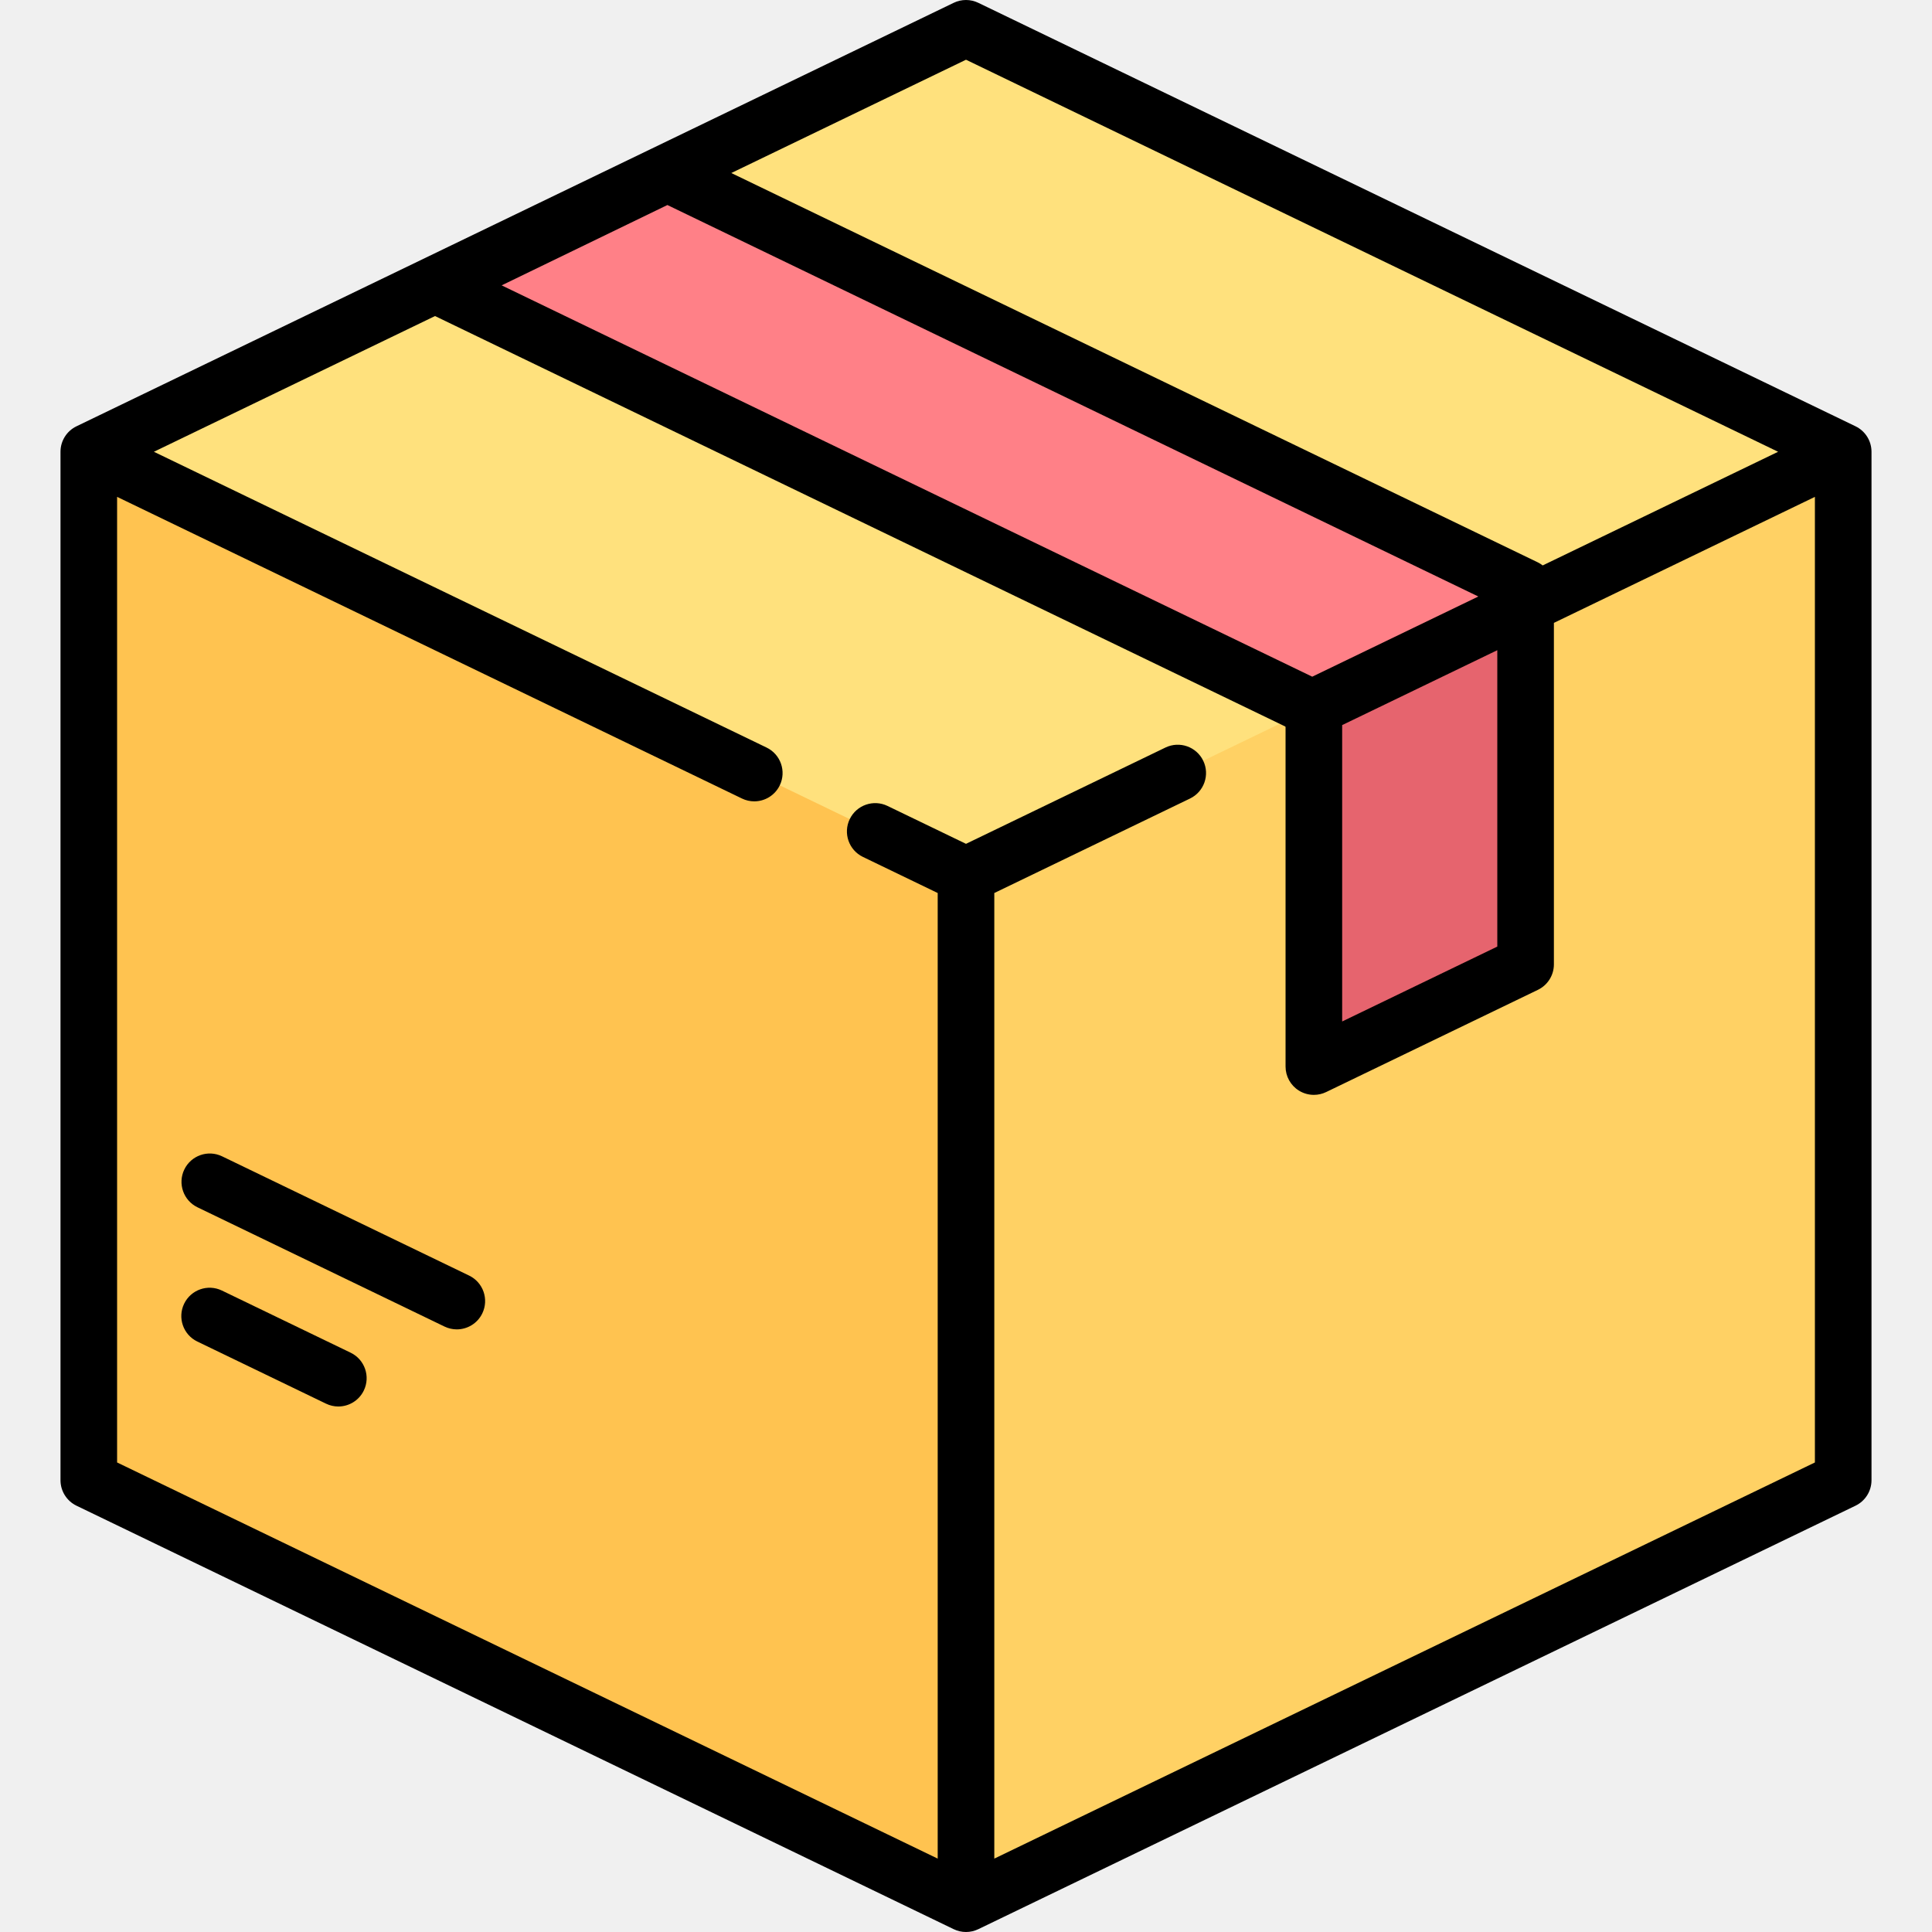
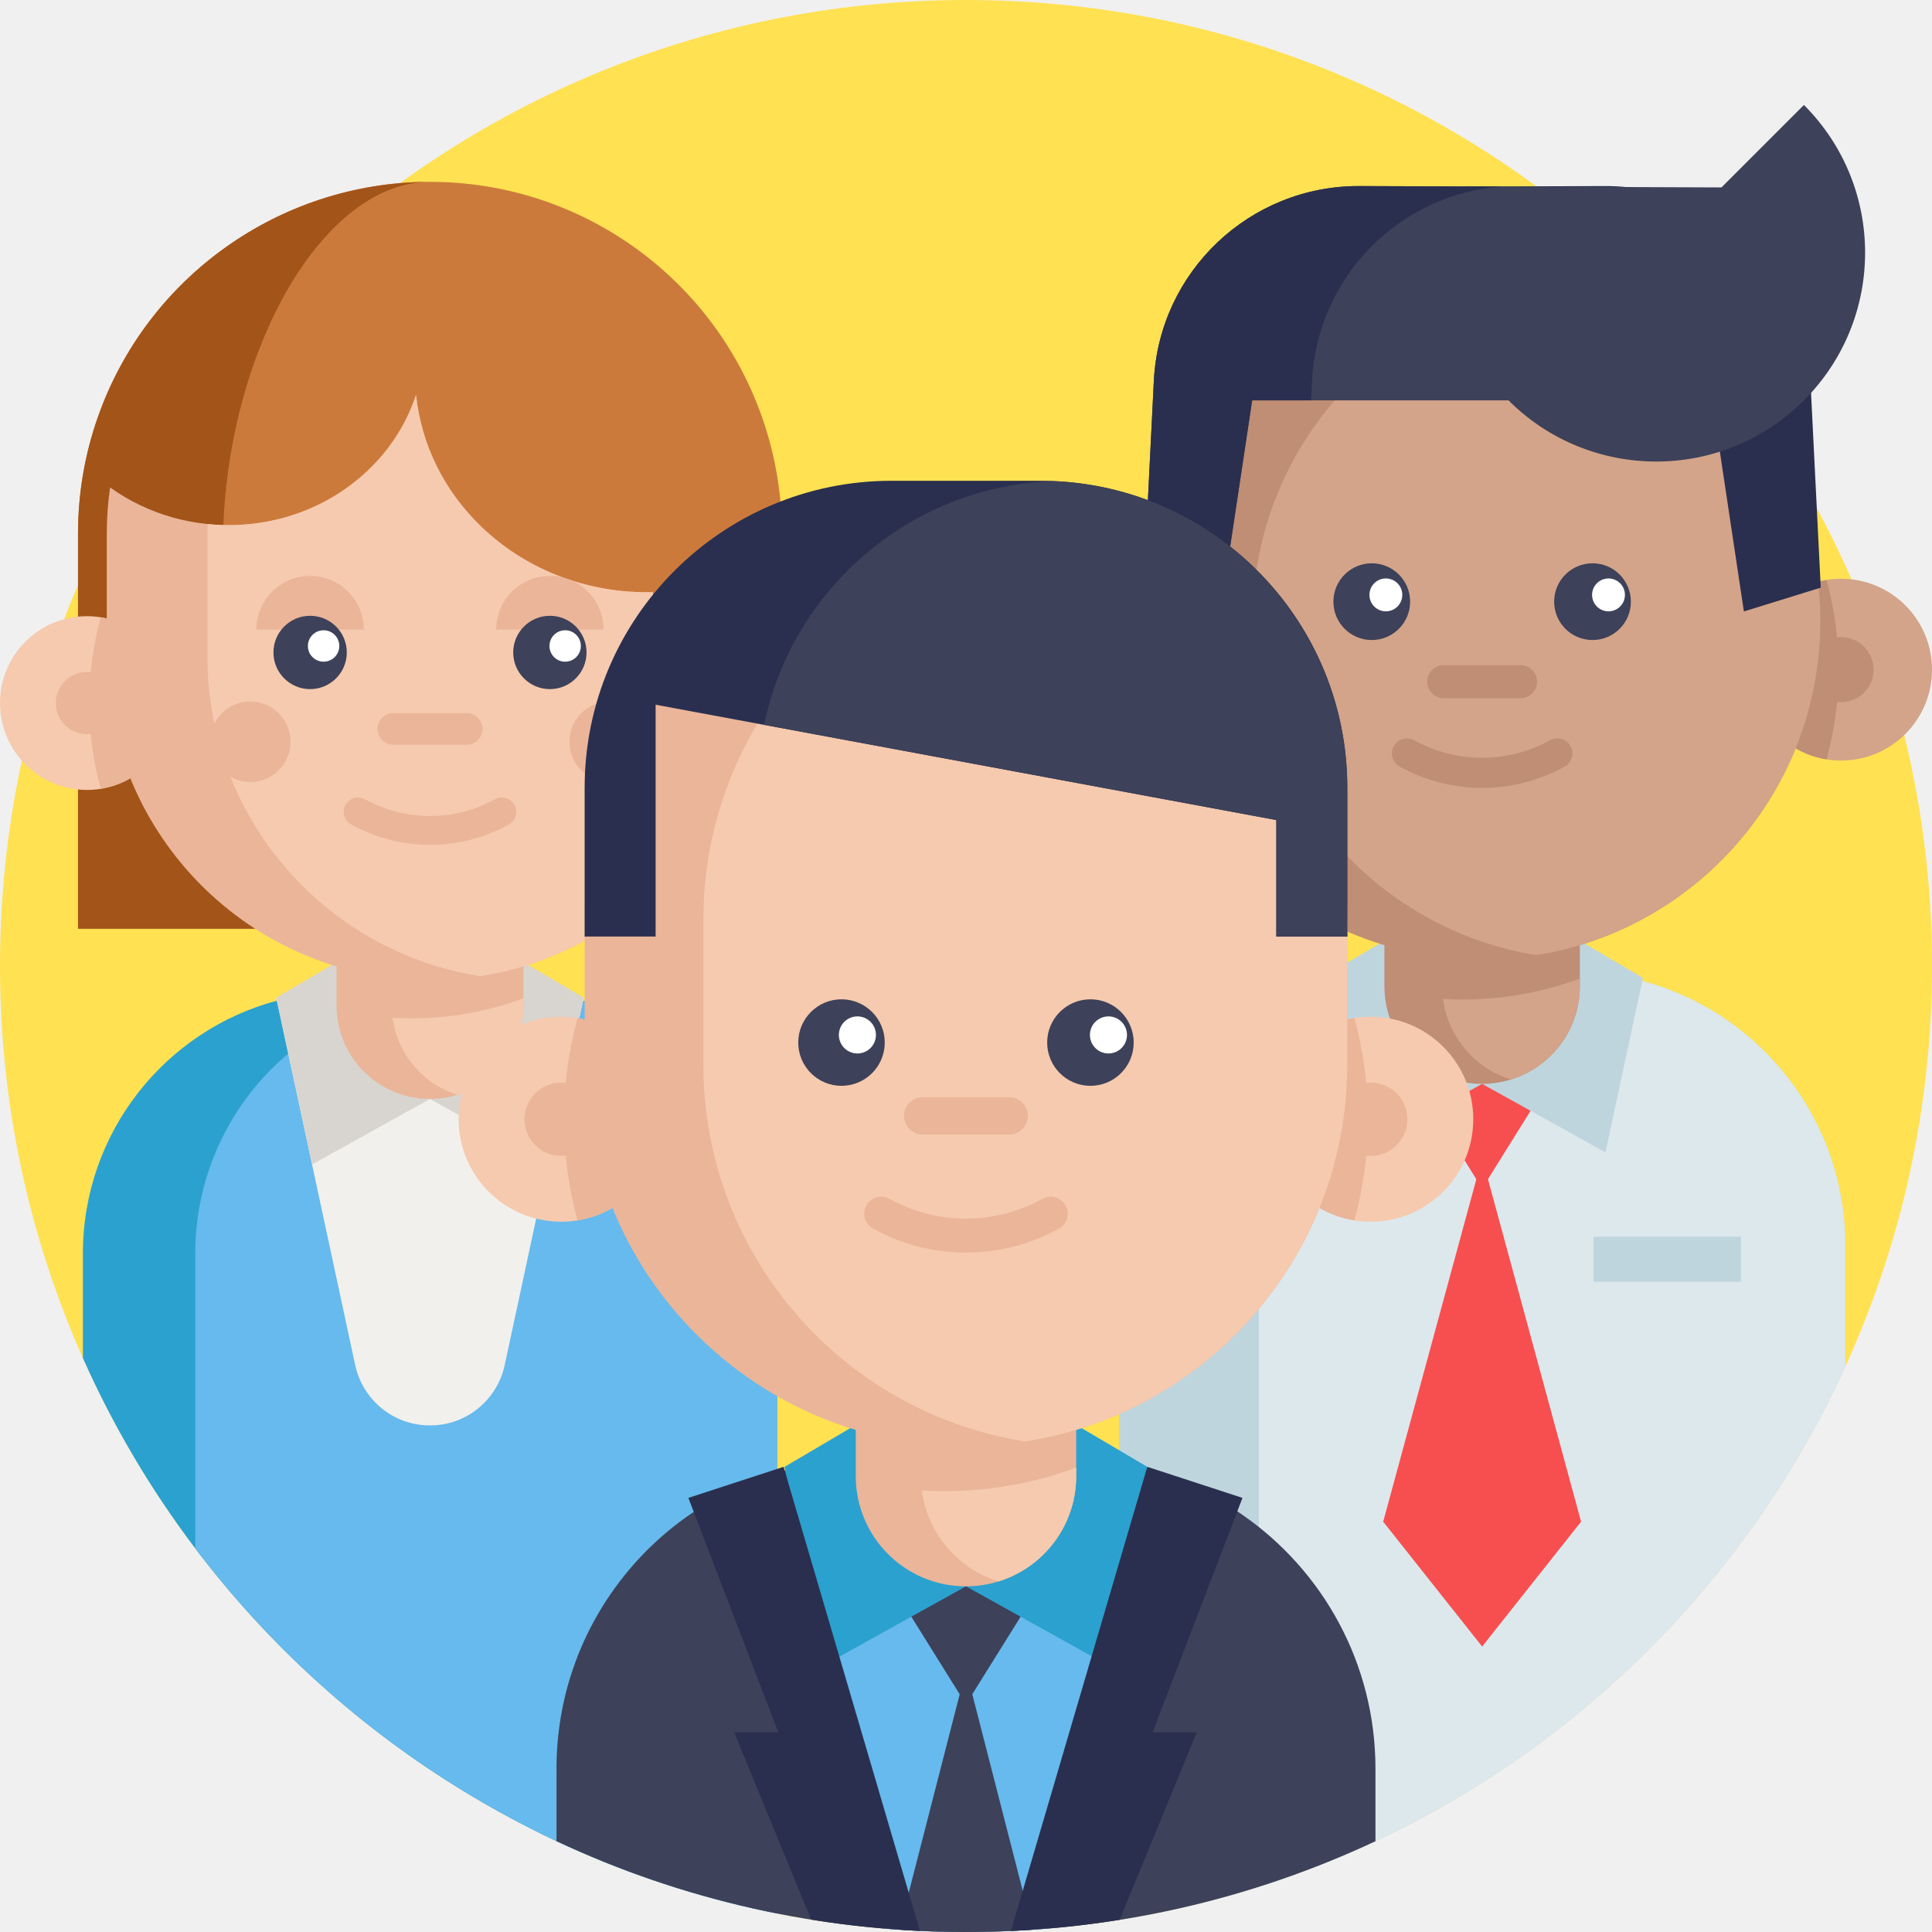
- <svg xmlns="http://www.w3.org/2000/svg" version="1.1" id="Capa_1" x="0px" y="0px" viewBox="0 0 512 512" style="enable-background:new 0 0 512 512;" xml:space="preserve">
-   <path style="fill:#FFE17D;" d="M249.03,10.865L28.063,117.537c-2.77,1.337-4.531,4.143-4.531,7.219v262.485  c0,3.076,1.761,5.881,4.531,7.219L249.03,501.135c4.404,2.126,9.536,2.126,13.94,0l220.967-106.674  c2.77-1.337,4.531-4.143,4.531-7.219V124.757c0-3.076-1.761-5.881-4.531-7.219L262.97,10.865  C258.566,8.739,253.434,8.739,249.03,10.865z" />
-   <path style="fill:#FFC350;" d="M24.865,120.368c-0.843,1.283-1.333,2.793-1.333,4.388v262.485c0,3.077,1.761,5.881,4.531,7.219  L249.03,501.135c2.202,1.063,4.586,1.595,6.97,1.595V231.951L24.865,120.368z" />
-   <path style="fill:#FFD164;" d="M487.135,120.368c0.843,1.283,1.333,2.793,1.333,4.388v262.485c0,3.077-1.761,5.881-4.531,7.219  L262.97,501.135c-2.202,1.063-4.586,1.595-6.97,1.595V231.951L487.135,120.368z" />
-   <polygon style="fill:#FF8087;" points="408.807,158.052 176.86,46 115.718,75.636 348.185,187.863 " />
-   <path style="fill:#E6646E;" d="M348.185,187.863v86.94c0,2.955,3.089,4.894,5.751,3.609l50.34-24.302  c2.771-1.337,4.531-4.143,4.531-7.219v-88.839L348.185,187.863z" />
-   <path d="M491.729,112.97L259.261,0.746c-2.061-0.994-4.461-0.994-6.521,0L20.271,112.97c-2.592,1.251-4.239,3.876-4.239,6.754  v272.549c0,2.878,1.647,5.503,4.239,6.754l232.468,112.226c1.03,0.497,2.146,0.746,3.261,0.746s2.23-0.249,3.261-0.746  l232.468-112.226c2.592-1.251,4.239-3.876,4.239-6.754V119.725C495.968,116.846,494.32,114.222,491.729,112.97z M256,15.828  l215.217,103.897l-62.387,30.118c-0.395-0.301-0.812-0.579-1.27-0.8L193.805,45.853L256,15.828z M176.867,54.333l214.904,103.746  l-44.015,21.249L132.941,75.623L176.867,54.333z M355.686,192.156l41.113-19.848v78.546l-41.113,19.848V192.156z M263.5,492.551  V236.658l51.873-25.042c3.73-1.801,5.294-6.284,3.493-10.015c-1.801-3.729-6.284-5.295-10.015-3.493L256,223.623l-20.796-10.04  c-3.731-1.803-8.214-0.237-10.015,3.493s-0.237,8.214,3.493,10.015l19.818,9.567v255.892L31.032,387.566V131.673l165.6,79.945  c1.051,0.508,2.162,0.748,3.255,0.748c2.788,0,5.466-1.562,6.759-4.241c1.801-3.73,0.237-8.214-3.493-10.015l-162.37-78.386  l74.505-35.968L340.582,192.52c0.033,0.046,0.07,0.087,0.104,0.132v89.999c0,2.581,1.327,4.98,3.513,6.353  c1.214,0.762,2.599,1.147,3.988,1.147c1.112,0,2.227-0.247,3.26-0.746l56.113-27.089c2.592-1.251,4.239-3.875,4.239-6.754v-90.495  l69.169-33.392v255.893L263.5,492.551z" />
-   <path d="M92.926,358.48l-34.115-16.469c-3.732-1.803-8.214-0.237-10.015,3.493s-0.237,8.214,3.493,10.015l34.115,16.469  c1.051,0.508,2.162,0.748,3.255,0.748c2.788,0,5.466-1.562,6.759-4.241C98.22,364.764,96.656,360.281,92.926,358.48z" />
-   <path d="M124.323,338.042l-65.465-31.604c-3.731-1.801-8.214-0.237-10.015,3.494c-1.8,3.73-0.236,8.214,3.494,10.015l65.465,31.604  c1.051,0.507,2.162,0.748,3.255,0.748c2.788,0,5.466-1.562,6.759-4.241C129.617,344.327,128.053,339.842,124.323,338.042z" />
+ <svg xmlns="http://www.w3.org/2000/svg" height="512pt" viewBox="0 0 512 512" width="512pt">
+   <path d="m512 256c0 37.867-8.223 73.812-22.977 106.152-25.223 55.285-69.539 100.016-124.512 125.785-9.957 4.66-20.27 8.703-30.887 12.066-11.941 3.816-24.262 6.75-36.906 8.766-.051.012-.113.023-.168.023-6.203.992-12.465 1.754-18.805 2.289-1.352.113-2.707.219-4.066.312-1.914.125-3.836.238-5.77.324-3.949.188-7.918.281-11.91.281-4.098 0-8.16-.094-12.203-.293-1.828-.082-3.66-.188-5.488-.324-1.367-.094-2.727-.188-4.086-.301-6.488-.543-12.914-1.34-19.254-2.363-3.031-.492-6.051-1.023-9.039-1.621-12.969-2.57-25.57-6.109-37.742-10.562-7.055-2.57-13.961-5.445-20.711-8.609-2.297-1.078-4.586-2.195-6.855-3.355-5.828-2.945-11.523-6.113-17.082-9.488-27.848-16.863-52.215-38.891-71.797-64.75-11.754-15.527-21.773-32.434-29.777-50.449-14.117-31.742-21.965-66.895-21.965-103.883 0-141.387 114.613-256 256-256s256 114.613 256 256zm0 0" fill="#ffe152" />
+   <path d="m205.93 332.215v174.883c-12.969-2.57-25.57-6.109-37.742-10.562-7.055-2.57-13.961-5.445-20.711-8.609-2.297-1.078-4.586-2.195-6.855-3.355-5.828-2.945-11.523-6.113-17.082-9.488-27.848-16.863-52.215-38.891-71.797-64.75-11.754-15.527-21.773-32.434-29.777-50.449v-27.668c0-32.098 21.797-59.109 51.398-67.02 1.086-.293 2.172-.566 3.281-.793 2.934-.648 5.953-1.09 9.027-1.34 1.871-.145 3.762-.23 5.672-.23h45.191c5.047 0 9.969.535 14.715 1.57.27.051.543.113.812.176.797.18 1.602.375 2.383.586.023.012.043.012.062.02 7.816 2.09 15.078 5.508 21.547 10 18.055 12.527 29.875 33.395 29.875 57.031zm0 0" fill="#2ba1cf" />
+   <path d="m205.93 332.215v174.883c-12.969-2.57-25.57-6.109-37.742-10.562-7.055-2.57-13.961-5.445-20.711-8.609-2.297-1.078-4.586-2.195-6.855-3.355-5.828-2.945-11.523-6.113-17.082-9.488-27.848-16.863-52.215-38.891-71.797-64.75v-78.117c0-32.098 21.797-59.109 51.398-67.02 1.09-.293 2.176-.566 3.281-.793 2.938-.648 5.957-1.09 9.027-1.34 1.871-.145 3.762-.23 5.676-.23h15.41c5.047 0 9.969.535 14.715 1.57.27.051.543.113.812.176.797.18 1.602.375 2.383.586.023.012.043.012.062.02 7.816 2.09 15.078 5.508 21.547 10 18.055 12.527 29.875 33.395 29.875 57.031zm0 0" fill="#66baed" />
+   <path d="m154.68 264.398-.164.785-20.758 96.543c-1.992 9.277-10.156 16.004-19.641 16.012-.059 0-.113 0-.168 0-.062 0-.121 0-.184 0-9.488-.008-17.648-6.734-19.641-16.012l-20.758-96.535-.164-.793zm0 0" fill="#f2f0ec" />
+   <path d="m113.941 291.238-31.238 17.359-9.5-44.199 19.41-11.43" fill="#d8d5d0" />
+   <path d="m113.941 291.238 31.238 17.359 9.5-44.199-19.41-11.43" fill="#d8d5d0" />
+   <path d="m20.676 246.109v-104.641c0-10.633 1.773-21.051 5.273-30.965 13.098-37.266 48.461-62.312 87.996-62.312 4.898 0 9.785.379 14.535 1.129 21.719 3.395 41.648 14.48 56.098 31.219 14.602 16.918 22.645 38.555 22.645 60.93v104.641" fill="#cc7a3b" />
+   <path d="m59.043 145.555c0 37.012 21.676 79.832 33.578 100.555h-71.949v-104.641c0-10.629 1.777-21.047 5.273-30.965 13.02-37.051 48.059-62.023 87.32-62.305-28.676.715-54.223 46.723-54.223 97.355zm0 0" fill="#a35418" />
+   <path d="m138.703 236.105v30.383c0 11.121-7.332 20.523-17.434 23.645-2.312.719-4.777 1.105-7.324 1.105-13.672 0-24.75-11.078-24.75-24.75v-30.383zm0 0" fill="#eab599" />
+   <path d="m138.703 264.562v1.926c0 11.121-7.332 20.523-17.434 23.645-9.113-2.801-15.965-10.727-17.23-20.422 1.652.102 3.316.152 4.984.152 4.684 0 9.277-.371 13.746-1.105 5.512-.887 10.84-2.305 15.934-4.195zm0 0" fill="#f6caae" />
+   <path d="m46.043 186.316c0 11.461-8.371 20.965-19.336 22.727-1.195.195-2.43.297-3.688.297-12.715 0-23.02-10.305-23.02-23.023 0-12.715 10.305-23.02 23.02-23.02 1.258 0 2.492.102 3.688.297 10.965 1.762 19.336 11.262 19.336 22.723zm0 0" fill="#f6caae" />
+   <path d="m46.043 186.316c0 11.461-8.371 20.965-19.336 22.727-1.988-7.238-3.055-14.859-3.055-22.727 0-7.863 1.066-15.484 3.055-22.723 10.965 1.762 19.336 11.262 19.336 22.723zm0 0" fill="#eab599" />
+   <path d="m31.25 186.316c0 4.547-3.684 8.23-8.23 8.23-4.543 0-8.227-3.684-8.227-8.23 0-4.543 3.684-8.227 8.227-8.227 4.547 0 8.23 3.684 8.23 8.227zm0 0" fill="#eab599" />
+   <path d="m173.059 156.922v79.133c-12.23 11.676-27.914 19.762-45.363 22.574-.137.023-.285.047-.422.07-4.336.691-8.785 1.035-13.328 1.035-47.301 0-85.648-38.348-85.648-85.648v-32.617c0-4.176.297-8.285.875-12.301 20.379 14.656 49.598 13.207 68.215-4.387 6.164-5.824 10.449-12.758 12.871-20.113 1.348 12.879 7.238 25.414 17.68 35.285 12.43 11.734 28.852 17.395 45.121 16.969zm0 0" fill="#eab599" />
+   <path d="m173.059 156.922v79.133c-12.23 11.676-27.914 19.762-45.363 22.574-.137.023-.285.047-.422.07-40.969-6.402-72.305-41.855-72.305-84.613v-32.617c0-.867.016-1.73.047-2.59 15.102 1.547 30.789-3.148 42.371-14.102 6.164-5.82 10.449-12.758 12.871-20.109 1.348 12.879 7.238 25.414 17.68 35.285 12.43 11.734 28.852 17.395 45.121 16.969zm0 0" fill="#f6caae" />
+   <path d="m159.949 166.852c0-7.859-6.371-14.227-14.227-14.227-7.855 0-14.227 6.367-14.227 14.227" fill="#eab599" />
+   <path d="m96.41 166.852c0-7.859-6.371-14.227-14.227-14.227-7.855 0-14.223 6.367-14.223 14.227" fill="#eab599" />
+   <path d="m91.902 172.906c0 5.367-4.352 9.719-9.719 9.719-5.367 0-9.715-4.352-9.715-9.719s4.348-9.715 9.715-9.715c5.367 0 9.719 4.348 9.719 9.715zm0 0" fill="#3d4159" />
+   <path d="m155.438 172.906c0 5.367-4.348 9.719-9.715 9.719-5.367 0-9.715-4.352-9.715-9.719s4.348-9.715 9.715-9.715c5.367 0 9.715 4.348 9.715 9.715zm0 0" fill="#3d4159" />
+   <path d="m123.672 197.371h-19.434c-2.316 0-4.191-1.879-4.191-4.191s1.875-4.191 4.191-4.191h19.434c2.312 0 4.188 1.879 4.188 4.191s-1.875 4.191-4.188 4.191zm0 0" fill="#eab599" />
+   <path d="m113.953 223.891c-7.172 0-14.344-1.797-20.883-5.395-1.844-1.012-2.516-3.328-1.504-5.172 1.016-1.844 3.332-2.516 5.176-1.504 10.777 5.926 23.645 5.926 34.422 0 1.844-1.016 4.16-.34 5.176 1.504 1.012 1.844.34 4.16-1.504 5.172-6.539 3.598-13.711 5.395-20.883 5.395zm0 0" fill="#eab599" />
+   <path d="m89.922 171.191c0 2.301-1.867 4.164-4.164 4.164-2.301 0-4.164-1.863-4.164-4.164 0-2.301 1.863-4.164 4.164-4.164 2.297 0 4.164 1.863 4.164 4.164zm0 0" fill="#fff" />
+   <path d="m153.934 171.191c0 2.301-1.863 4.164-4.16 4.164-2.301 0-4.164-1.863-4.164-4.164 0-2.301 1.863-4.164 4.164-4.164 2.297 0 4.16 1.863 4.16 4.164zm0 0" fill="#fff" />
+   <path d="m172.25 196.574c0 5.891-4.777 10.668-10.672 10.668-5.891 0-10.668-4.777-10.668-10.668 0-5.895 4.777-10.672 10.668-10.672 5.895 0 10.672 4.777 10.672 10.672zm0 0" fill="#eab599" />
+   <path d="m76.988 196.574c0 5.891-4.773 10.668-10.668 10.668-5.891 0-10.668-4.777-10.668-10.668 0-5.895 4.777-10.672 10.668-10.672 5.895 0 10.668 4.777 10.668 10.672zm0 0" fill="#eab599" />
+   <path d="m489.023 330.105v32.047c-25.223 55.285-69.539 100.016-124.512 125.785-9.957 4.66-20.27 8.703-30.887 12.066-11.941 3.816-24.262 6.75-36.906 8.766-.051.012-.113.023-.168.023v-178.688c0-38.086 29.332-69.332 66.656-72.34 1.965-.168 3.938-.238 5.934-.238h47.273c5.59 0 11.031.613 16.258 1.816 32.266 7.375 56.352 36.27 56.352 70.762zm0 0" fill="#bfd5de" />
+   <path d="m489.023 330.105v32.047c-25.223 55.285-69.539 100.016-124.512 125.785-9.957 4.66-20.27 8.703-30.887 12.066v-169.898c0-40.082 32.508-72.578 72.602-72.578h10.195c40.105 0 72.602 32.496 72.602 72.578zm0 0" fill="#dde8ed" />
+   <path d="m321.734 177.465c0 11.992-8.758 21.934-20.227 23.777-1.254.203-2.543.309-3.859.309-13.305 0-24.086-10.781-24.086-24.086 0-13.305 10.781-24.086 24.086-24.086 1.316 0 2.605.105 3.859.309 11.469 1.848 20.227 11.789 20.227 23.777zm0 0" fill="#d3a489" />
+   <path d="m412.273 283.711-19.488 31.258-19.488-31.258" fill="#f74f4f" />
+   <path d="m419.004 403.266-26.219 33.086-26.223-33.086 26.227-96.43zm0 0" fill="#f74f4f" />
+   <path d="m321.734 177.465c0 11.992-8.758 21.934-20.227 23.777-2.082-7.574-3.195-15.547-3.195-23.777 0-8.227 1.113-16.199 3.195-23.777 11.469 1.848 20.227 11.789 20.227 23.777zm0 0" fill="#bf8e75" />
+   <path d="m306.258 177.465c0 4.754-3.855 8.609-8.609 8.609-4.754 0-8.605-3.855-8.605-8.609s3.852-8.605 8.605-8.605c4.754 0 8.609 3.852 8.609 8.605zm0 0" fill="#bf8e75" />
+   <path d="m392.777 287.238-32.68 18.164-9.941-46.246 20.305-11.961" fill="#bfd5de" />
+   <path d="m392.777 287.238 32.684 18.164 9.941-46.246-20.309-11.961" fill="#bfd5de" />
+   <path d="m463.828 177.465c0 11.992 8.758 21.934 20.227 23.777 1.254.203 2.543.309 3.859.309 13.305 0 24.086-10.781 24.086-24.086 0-13.305-10.781-24.086-24.086-24.086-1.316 0-2.605.105-3.859.309-11.469 1.848-20.227 11.789-20.227 23.777zm0 0" fill="#d3a489" />
+   <g fill="#bf8e75">
+     <path d="m463.828 177.465c0 11.992 8.758 21.934 20.227 23.777 2.086-7.574 3.195-15.547 3.195-23.777 0-8.227-1.109-16.199-3.195-23.777-11.469 1.848-20.227 11.789-20.227 23.777zm0 0" />
+     <path d="m496.523 177.465c0 4.754-3.855 8.609-8.609 8.609-4.754 0-8.609-3.855-8.609-8.609s3.855-8.605 8.609-8.605c4.754 0 8.609 3.852 8.609 8.605zm0 0" />
+     <path d="m482.398 164.664c0 44.594-32.578 81.59-75.234 88.457-4.676.77-9.48 1.156-14.383 1.156-49.496 0-89.613-40.117-89.613-89.613 0-23.418 8.133-58.574 22.84-74.539 16.375-17.777 40.695-15.078 66.773-15.078 4.902 0 9.703.391 14.383 1.16 42.656 6.867 75.234 43.859 75.234 88.457zm0 0" />
+     <path d="m418.684 229.559v31.785c0 11.637-7.672 21.473-18.242 24.738-2.418.75-4.996 1.156-7.664 1.156-14.301 0-25.895-11.594-25.895-25.895v-31.785zm0 0" />
+   </g>
+   <path d="m418.684 259.328v2.016c0 11.637-7.672 21.473-18.242 24.738-9.535-2.93-16.703-11.223-18.027-21.367 1.73.105 3.469.16 5.219.16 4.898 0 9.703-.391 14.383-1.156 5.766-.93 11.336-2.41 16.668-4.391zm0 0" fill="#d3a489" />
+   <path d="m482.398 164.664c0 44.594-32.578 81.59-75.234 88.457-42.652-6.867-75.23-43.863-75.23-88.457 0-27.461 12.352-52.039 31.809-68.48 12.133-10.258 27.035-17.34 43.422-19.98 39.766 6.402 70.785 39 74.793 79.523.293 2.941.441 5.926.441 8.938zm0 0" fill="#d3a489" />
+   <path d="m392.785 208.801c-7.508 0-15.008-1.879-21.848-5.641-1.934-1.059-2.637-3.484-1.574-5.414 1.059-1.93 3.484-2.633 5.414-1.57 11.273 6.195 24.738 6.195 36.016 0 1.926-1.062 4.352-.359 5.41 1.57 1.062 1.93.359 4.355-1.57 5.414-6.84 3.762-14.348 5.641-21.848 5.641zm0 0" fill="#bf8e75" />
+   <path d="m373.699 159.449c0 5.613-4.551 10.164-10.168 10.164-5.613 0-10.164-4.551-10.164-10.164 0-5.617 4.551-10.168 10.164-10.168 5.617 0 10.168 4.551 10.168 10.168zm0 0" fill="#3d4159" />
+   <path d="m432.199 159.449c0 5.613-4.551 10.164-10.164 10.164-5.617 0-10.168-4.551-10.168-10.164 0-5.617 4.551-10.168 10.168-10.168 5.613 0 10.164 4.551 10.164 10.168zm0 0" fill="#3d4159" />
+   <path d="m371.625 157.652c0 2.406-1.949 4.359-4.355 4.359s-4.355-1.953-4.355-4.359c0-2.402 1.949-4.355 4.355-4.355s4.355 1.953 4.355 4.355zm0 0" fill="#fff" />
+   <path d="m430.625 157.652c0 2.406-1.949 4.359-4.355 4.359s-4.355-1.953-4.355-4.359c0-2.402 1.949-4.355 4.355-4.355s4.355 1.953 4.355 4.355zm0 0" fill="#fff" />
+   <path d="m402.949 185.043h-20.332c-2.422 0-4.387-1.965-4.387-4.387s1.965-4.383 4.387-4.383h20.332c2.422 0 4.387 1.961 4.387 4.383-.004 2.422-1.965 4.387-4.387 4.387zm0 0" fill="#bf8e75" />
+   <path d="m422.289 327.727h39.066v11.957h-39.066zm0 0" fill="#bfd5de" />
+   <path d="m387.539 49.449c27.148 1.938 48.945 23.867 50.324 51.473l.258 5.184h15.617l8.41 55.93 20.371-6.305-2.734-54.805c-1.445-29-25.43-51.727-54.453-51.617zm0 0" fill="#2a2f4f" />
+   <path d="m478.059 27.816c21.617 21.617 21.617 56.668 0 78.285-21.617 21.617-56.668 21.617-78.285 0zm0 0" fill="#3d4159" />
+   <path d="m399.773 106.102h-67.938l-8.414 55.934-20.371-6.305 2.73-54.809c1.445-28.992 25.43-51.727 54.457-51.617l98.121.371 12.973 23.348" fill="#3d4159" />
+   <path d="m398.027 49.449c-27.148 1.938-48.945 23.867-50.324 51.473l-.258 5.184h-15.613l-8.414 55.93-20.371-6.305 2.734-54.805c1.445-29 25.43-51.727 54.453-51.617zm0 0" fill="#2a2f4f" />
+   <path d="m364.512 468.742v19.195c-32.945 15.434-69.715 24.062-108.512 24.062s-75.578-8.629-108.523-24.074v-19.184c0-37.879 25.715-69.738 60.645-79.078 1.277-.344 2.562-.66 3.867-.941 3.469-.754 7.031-1.273 10.648-1.566 2.215-.18 4.441-.273 6.699-.273h53.309c5.965 0 11.766.629 17.367 1.84.324.062.648.137.961.211.941.219 1.879.449 2.809.699.035.008.043.008.074.02 9.219 2.465 17.797 6.5 25.414 11.797 21.305 14.777 35.242 39.402 35.242 67.293zm0 0" fill="#3d4159" />
+   <path d="m304.055 388.723-.199.93-26.109 121.43c-1.352.113-2.707.219-4.066.312-1.914.125-3.836.238-5.77.324-3.949.188-7.918.281-11.91.281-4.098 0-8.16-.094-12.203-.293-1.828-.082-3.66-.188-5.488-.324-1.367-.094-2.727-.188-4.086-.301l-26.102-121.418-.195-.941zm0 0" fill="#66baed" />
+   <path d="m277.969 416.422-21.977 35.242-21.973-35.242" fill="#3d4159" />
+   <path d="m273.68 511.395c-1.914.125-3.836.238-5.77.324-3.949.188-7.918.281-11.91.281-4.098 0-8.16-.094-12.203-.293-1.828-.082-3.66-.188-5.488-.324l17.691-68.891zm0 0" fill="#3d4159" />
+   <path d="m255.988 420.395-36.855 20.48-11.211-52.145 22.898-13.488" fill="#2ba1cf" />
+   <path d="m255.988 420.395 36.852 20.48 11.211-52.145-22.898-13.488" fill="#2ba1cf" />
+   <path d="m305.445 459.098h11.691l-20.418 49.672c-9.445 1.516-19.059 2.508-28.809 2.949l35.871-122.086.273-.91 25.215 8.234zm0 0" fill="#2a2f4f" />
+   <path d="m243.797 511.707c-9.762-.449-19.383-1.461-28.828-2.988l-20.398-49.621h11.691l-23.832-62.141 25.223-8.234.273.91zm0 0" fill="#2a2f4f" />
+   <path d="m285.199 355.352v35.84c0 13.125-8.652 24.215-20.57 27.898-2.73.848-5.637 1.305-8.645 1.305-16.129 0-29.199-13.074-29.199-29.203v-35.84zm0 0" fill="#eab599" />
+   <path d="m285.199 388.922v2.273c0 13.121-8.652 24.211-20.57 27.898-10.754-3.309-18.84-12.656-20.332-24.098 1.953.121 3.914.18 5.883.18 5.527 0 10.945-.438 16.219-1.301 6.504-1.047 12.785-2.723 18.801-4.953zm0 0" fill="#f6caae" />
+   <path d="m175.875 296.609c0 13.52-9.879 24.73-22.812 26.812-1.414.227-2.867.348-4.348.348-15.004 0-27.164-12.156-27.164-27.16s12.156-27.164 27.164-27.164c1.48 0 2.934.121 4.348.352 12.934 2.082 22.812 13.293 22.812 26.812zm0 0" fill="#f6caae" />
+   <path d="m175.875 296.609c0 13.52-9.879 24.73-22.812 26.812-2.348-8.543-3.602-17.535-3.602-26.812 0-9.281 1.254-18.27 3.602-26.812 12.934 2.082 22.812 13.293 22.812 26.812zm0 0" fill="#eab599" />
+   <path d="m158.422 296.609c0 5.359-4.348 9.707-9.707 9.707-5.363 0-9.707-4.348-9.707-9.707 0-5.363 4.344-9.707 9.707-9.707 5.359 0 9.707 4.344 9.707 9.707zm0 0" fill="#eab599" />
+   <path d="m336.105 296.609c0 13.52 9.879 24.73 22.812 26.812 1.41.227 2.867.348 4.348.348 15.004 0 27.164-12.156 27.164-27.16s-12.156-27.164-27.164-27.164c-1.48 0-2.938.121-4.348.352-12.934 2.082-22.812 13.293-22.812 26.812zm0 0" fill="#f6caae" />
+   <path d="m336.105 296.609c0 13.52 9.879 24.73 22.812 26.812 2.348-8.543 3.602-17.535 3.602-26.812 0-9.281-1.254-18.27-3.602-26.812-12.934 2.082-22.812 13.293-22.812 26.812zm0 0" fill="#eab599" />
+   <path d="m357.047 243.695v38.48c0 50.289-36.738 92.004-84.84 99.746-.16.027-.332.055-.492.082-5.117.82-10.367 1.223-15.727 1.223-55.809 0-101.047-45.242-101.047-101.047v-38.484c0-11.75 2.004-23.043 5.707-33.535 13.82-39.328 51.293-67.523 95.34-67.523h.008c5.352 0 10.609.414 15.734 1.223 48.336 7.551 85.316 49.379 85.316 99.836zm0 0" fill="#eab599" />
+   <path d="m372.973 296.609c0 5.359-4.344 9.707-9.707 9.707-5.359 0-9.707-4.348-9.707-9.707 0-5.363 4.348-9.707 9.707-9.707 5.363 0 9.707 4.344 9.707 9.707zm0 0" fill="#eab599" />
+   <path d="m357.043 243.695v38.48c0 50.285-36.734 92.004-84.836 99.746-.164.027-.332.055-.496.082-48.332-7.555-85.305-49.379-85.305-99.828v-38.48c0-50.457 36.98-92.285 85.324-99.836 48.336 7.551 85.312 49.379 85.312 99.836zm0 0" fill="#f6caae" />
+   <path d="m234.469 276.289c0 6.332-5.133 11.465-11.461 11.465-6.332 0-11.465-5.133-11.465-11.465 0-6.328 5.133-11.461 11.465-11.461 6.328 0 11.461 5.133 11.461 11.461zm0 0" fill="#3d4159" />
+   <path d="m300.441 276.289c0 6.332-5.133 11.465-11.465 11.465-6.332 0-11.465-5.133-11.465-11.465 0-6.328 5.133-11.461 11.465-11.461 6.332 0 11.465 5.133 11.465 11.461zm0 0" fill="#3d4159" />
+   <path d="m232.133 274.27c0 2.711-2.199 4.91-4.914 4.91-2.711 0-4.91-2.199-4.91-4.91 0-2.715 2.199-4.914 4.91-4.914 2.715 0 4.914 2.199 4.914 4.914zm0 0" fill="#fff" />
+   <path d="m298.664 274.27c0 2.711-2.199 4.91-4.91 4.91-2.715 0-4.914-2.199-4.914-4.91 0-2.715 2.199-4.914 4.914-4.914 2.711 0 4.91 2.199 4.91 4.914zm0 0" fill="#fff" />
+   <path d="m267.457 300.66h-22.93c-2.73 0-4.945-2.215-4.945-4.945 0-2.734 2.215-4.945 4.945-4.945h22.93c2.73 0 4.945 2.211 4.945 4.945-.004 2.73-2.219 4.945-4.945 4.945zm0 0" fill="#eab599" />
+   <path d="m255.992 331.945c-8.461 0-16.926-2.121-24.637-6.363-2.176-1.195-2.973-3.93-1.773-6.102 1.195-2.176 3.93-2.969 6.105-1.777 12.715 6.992 27.895 6.992 40.609 0 2.176-1.195 4.91-.402 6.105 1.777 1.199 2.172.402 4.906-1.773 6.102-7.715 4.242-16.176 6.363-24.637 6.363zm0 0" fill="#eab599" />
+   <path d="m357.047 208.773v39.418h-18.809v-30.871l-135.766-25.227-28.727-5.34v61.438h-18.809v-39.422c0-44.938 36.422-81.359 81.352-81.359h39.406c1.07 0 2.141.02 3.211.074 43.434 1.672 78.141 37.422 78.141 81.289zm0 0" fill="#2a2f4f" />
+   <path d="m357.047 208.773v39.418h-18.809v-30.871l-135.766-25.227c7.48-35.93 38.652-63.152 76.434-64.609 43.434 1.672 78.141 37.422 78.141 81.289zm0 0" fill="#3d4159" />
</svg>
